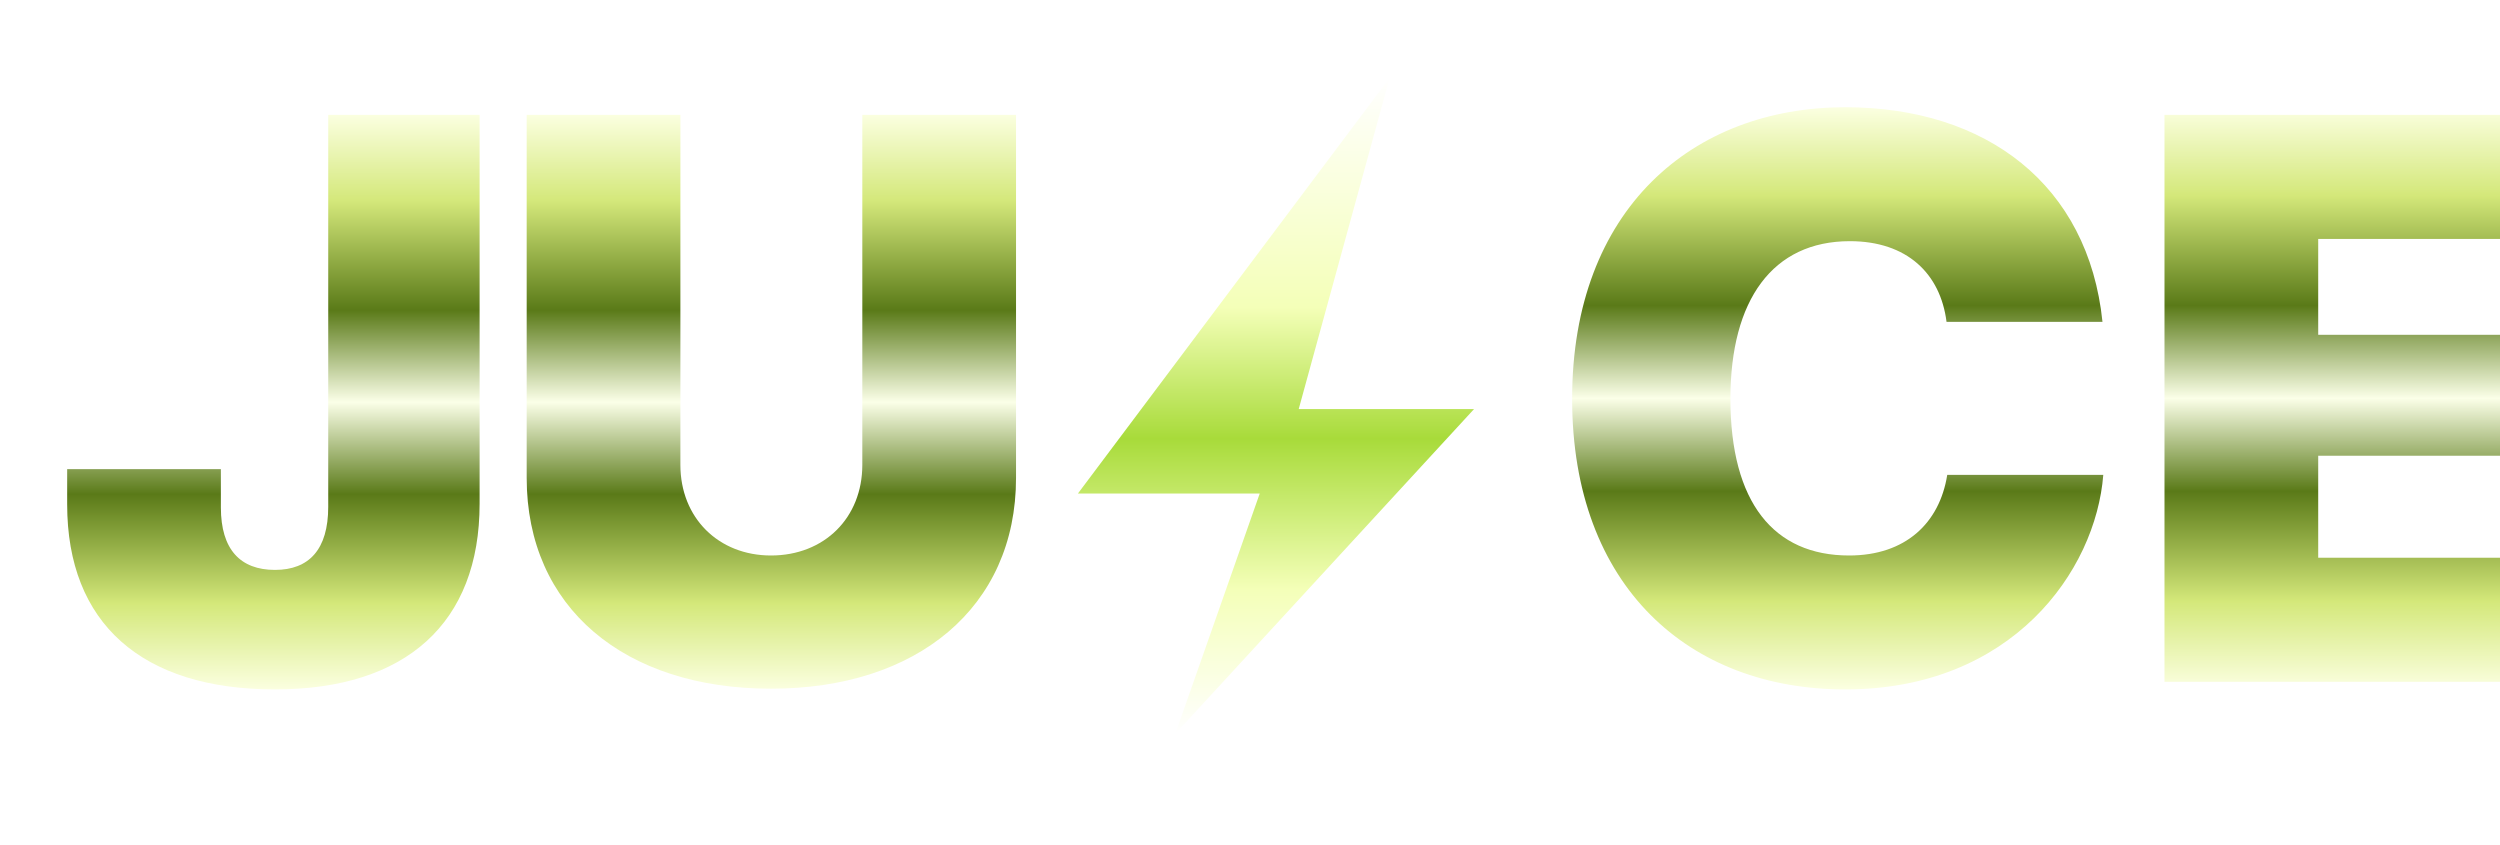
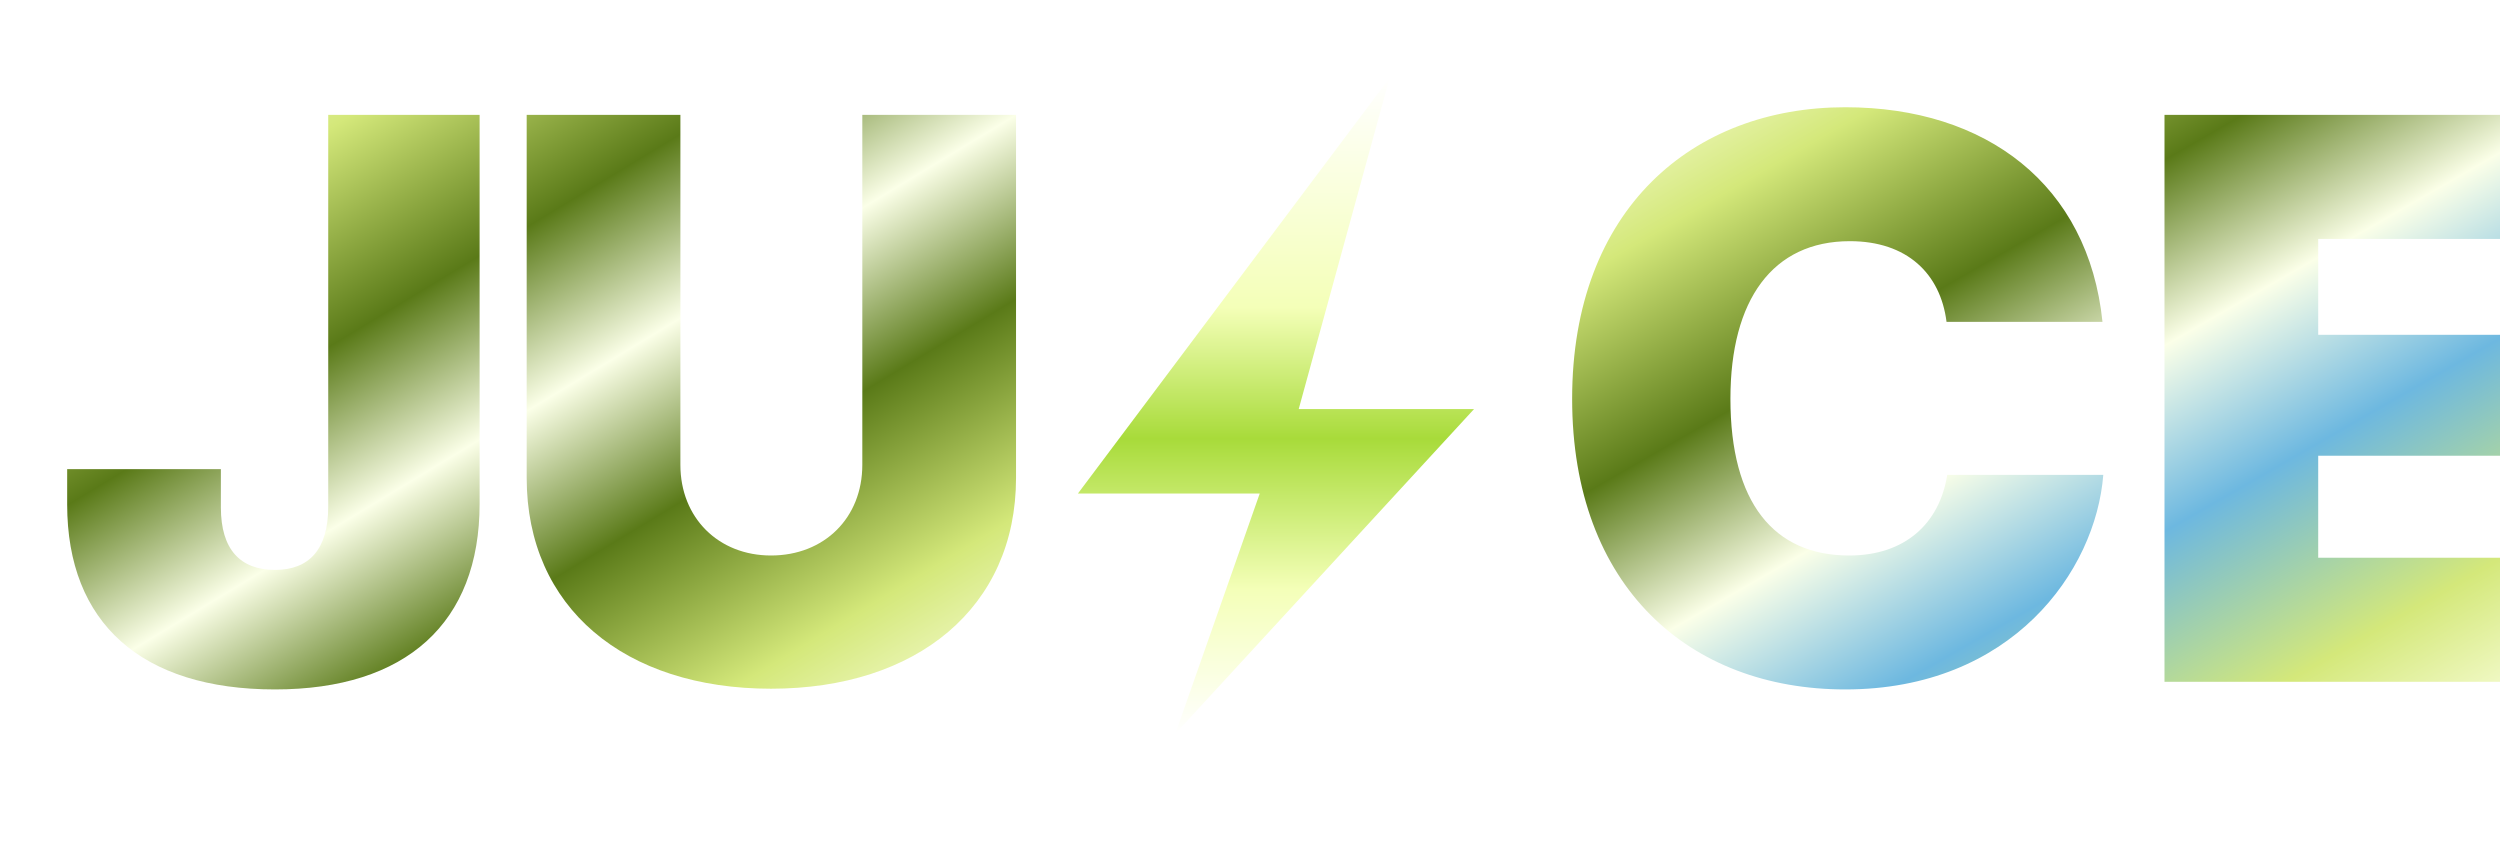
<svg xmlns="http://www.w3.org/2000/svg" viewBox="0 0 385 130" role="img" aria-label="JUICE">
  <defs>
-     <linearGradient id="juice-olive-metal" x1="0" y1="0" x2="0" y2="1">
+     <linearGradient id="juice-olive-metal" x1="0" y1="0" x2="1" y2="1">
      <stop offset="0%" stop-color="#fbffe0" />
      <stop offset="15%" stop-color="#d4e87a" />
      <stop offset="34%" stop-color="#5a7a18" />
      <stop offset="50%" stop-color="#fbffe8" />
      <stop offset="66%" stop-color="#5a7a18" />
      <stop offset="85%" stop-color="#d4e87a" />
      <stop offset="100%" stop-color="#fbffe0" />
    </linearGradient>
-     <linearGradient id="juice-olive-metal-cool" x1="0" y1="0" x2="0" y2="1">
+     <linearGradient id="juice-olive-metal-cool" x1="0" y1="0" x2="1" y2="1">
      <stop offset="0%" stop-color="#fbffe0" />
      <stop offset="15%" stop-color="#d4e87a" />
      <stop offset="34%" stop-color="#5a7a18" />
      <stop offset="50%" stop-color="#fbffe8" />
-       <stop offset="66%" stop-color="#5a7a18" />
+       <stop offset="66%" stop-color="#6db8e0" />
      <stop offset="85%" stop-color="#d4e87a" />
      <stop offset="100%" stop-color="#fbffe0" />
    </linearGradient>
    <linearGradient id="juice-bolt-metal" x1="0" y1="0" x2="0" y2="1">
      <stop offset="0%" stop-color="#ffffff" />
      <stop offset="35%" stop-color="#f4ffb8" />
      <stop offset="55%" stop-color="#a8db3a" />
      <stop offset="78%" stop-color="#f4ffb8" />
      <stop offset="100%" stop-color="#ffffff" />
    </linearGradient>
  </defs>
  <text x="8" y="105" font-family="Inter, system-ui, -apple-system, Helvetica, Arial, sans-serif" font-size="120" font-weight="900" fill="url(#juice-olive-metal)" letter-spacing="-4">JU</text>
  <path d="M 214 12 L 166 76 L 194 76 L 181 113 L 227 63 L 200 63 Z" fill="url(#juice-bolt-metal)" stroke-linejoin="round">
    <animate attributeName="opacity" values="0.85;1;0.85" keyTimes="0;0.5;1" dur="4.5s" repeatCount="indefinite" calcMode="spline" keySplines="0.42 0 0.58 1; 0.42 0 0.58 1" />
  </path>
  <text x="238" y="105" font-family="Inter, system-ui, -apple-system, Helvetica, Arial, sans-serif" font-size="120" font-weight="900" fill="url(#juice-olive-metal-cool)" letter-spacing="0">CE</text>
</svg>
